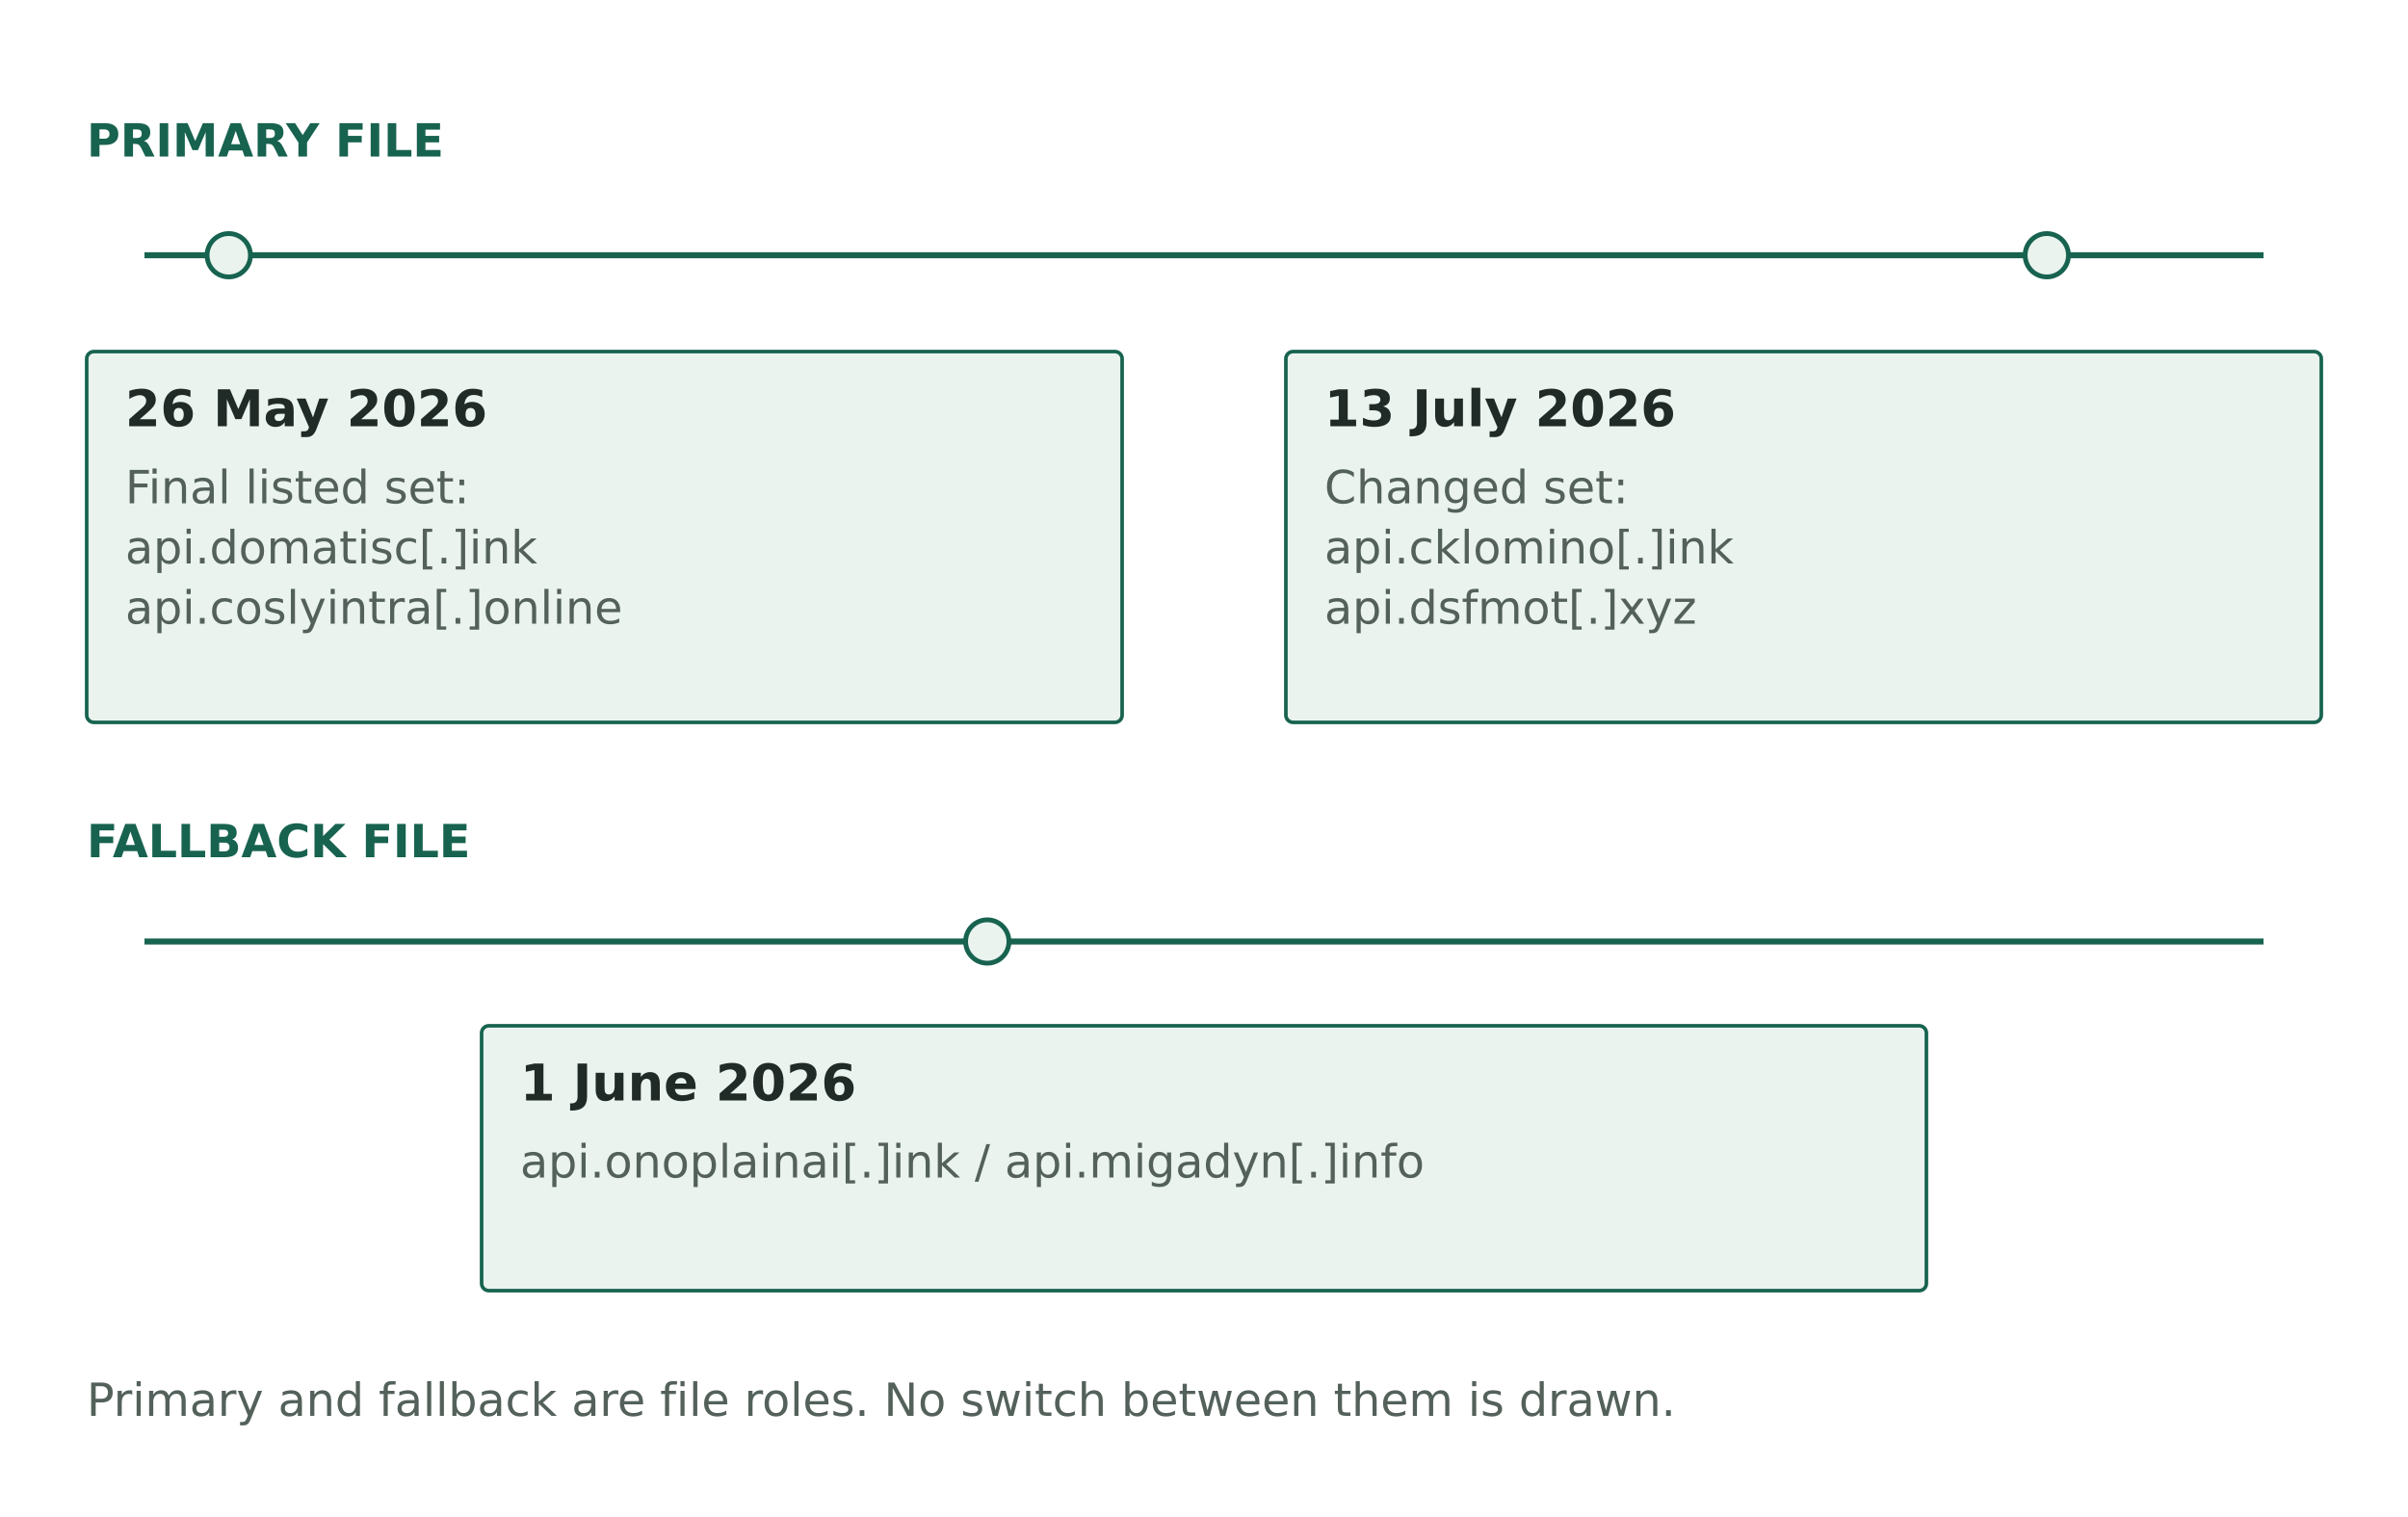
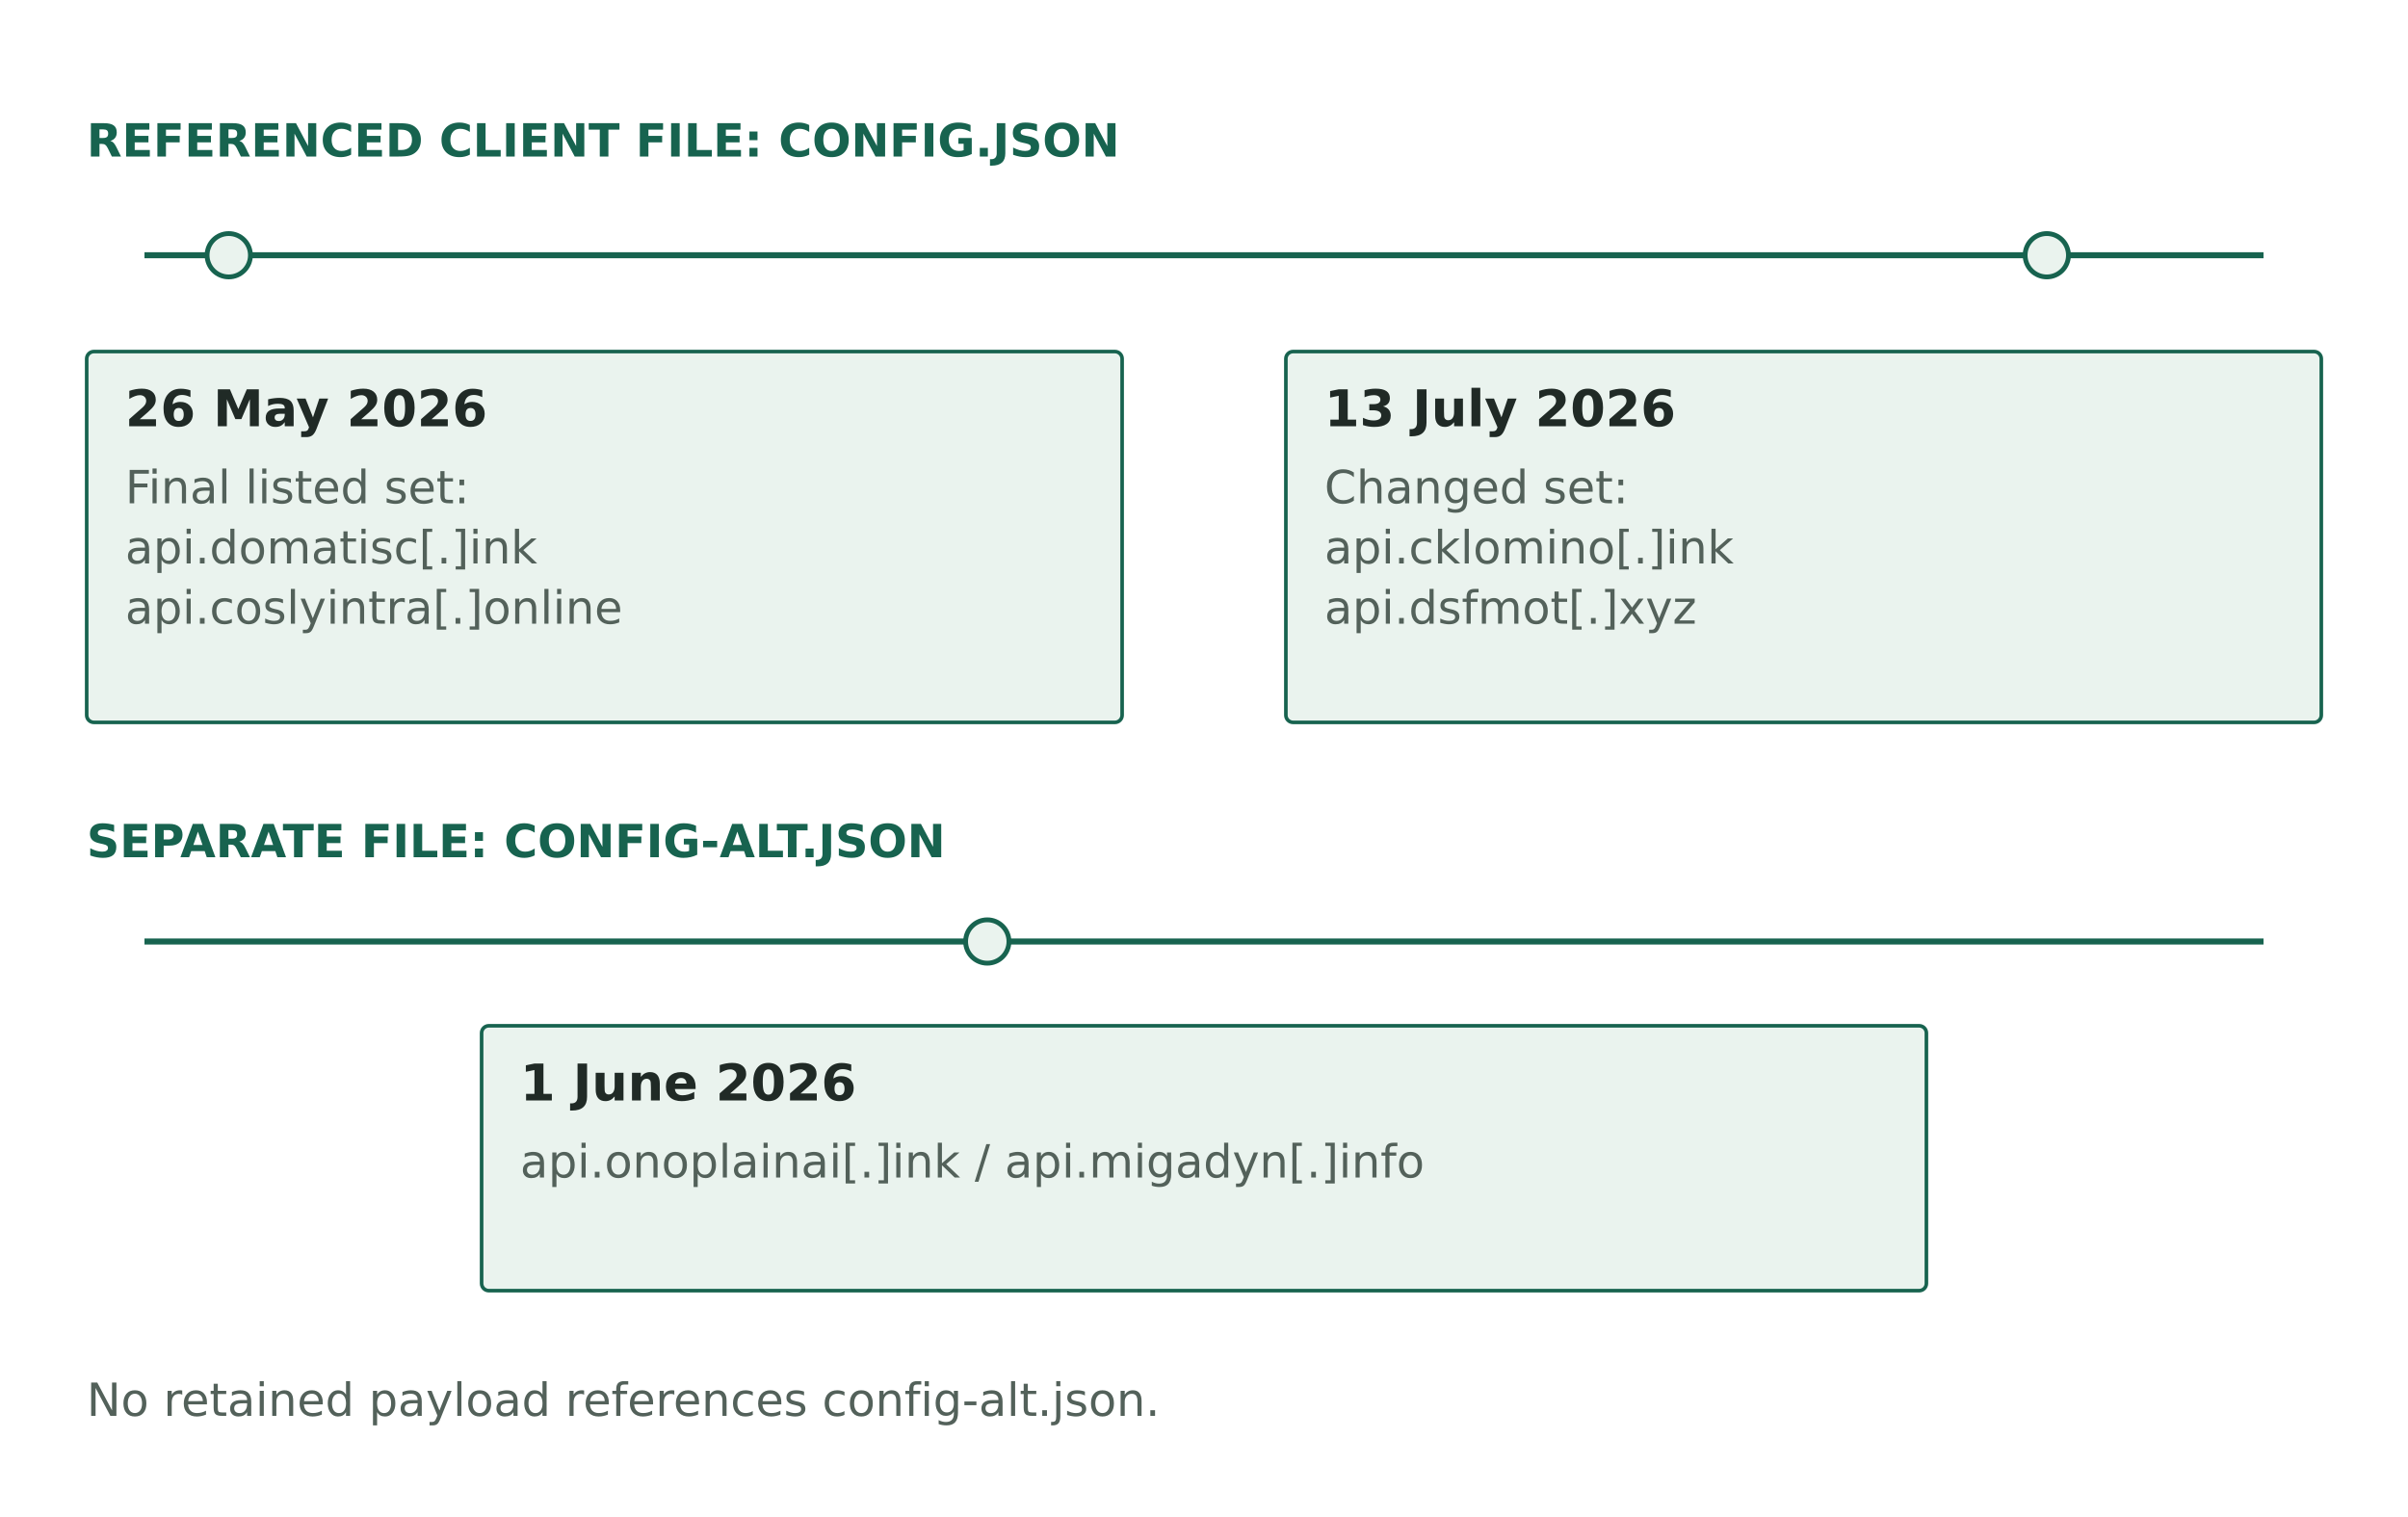
<svg xmlns="http://www.w3.org/2000/svg" width="1000" height="630" viewBox="0 0 1000 630" role="img" aria-labelledby="title desc">
  <defs>
    <marker id="arrow" viewBox="0 0 10 10" refX="9" refY="5" markerWidth="7" markerHeight="7" orient="auto-start-reverse">
      <path d="M 0 0 L 10 5 L 0 10 z" fill="#17634f" />
    </marker>
  </defs>
  <rect width="1000" height="100%" fill="#fff" />
  <g transform="translate(0,-120)">
-     <text x="36" y="185" font-family="DejaVu Sans,sans-serif" font-size="19" font-weight="700" fill="#17634f" text-anchor="start">PRIMARY FILE</text>
+     <text x="36" y="185" font-family="DejaVu Sans,sans-serif" font-size="19" font-weight="700" fill="#17634f" text-anchor="start">REFERENCED CLIENT FILE: CONFIG.JSON</text>
    <line x1="60.0" y1="226.0" x2="940.0" y2="226.0" stroke="#17634f" stroke-width="2.5" />
    <circle cx="95" cy="226" r="9" fill="#eaf3ee" stroke="#17634f" stroke-width="2" />
    <circle cx="850" cy="226" r="9" fill="#eaf3ee" stroke="#17634f" stroke-width="2" />
    <rect x="36" y="266" width="430" height="154" rx="3" fill="#eaf3ee" stroke="#17634f" stroke-width="1.5" />
    <text x="52" y="297" font-family="DejaVu Sans,sans-serif" font-size="21" font-weight="700" fill="#202a26" text-anchor="start">26 May 2026</text>
    <text x="52" y="329" font-family="DejaVu Sans,sans-serif" font-size="19" font-weight="400" fill="#53615a" text-anchor="start">Final listed set:</text>
    <text x="52" y="354" font-family="DejaVu Sans,sans-serif" font-size="19" font-weight="400" fill="#53615a" text-anchor="start">api.domatisc[.]ink</text>
    <text x="52" y="379" font-family="DejaVu Sans,sans-serif" font-size="19" font-weight="400" fill="#53615a" text-anchor="start">api.coslyintra[.]online</text>
    <rect x="534" y="266" width="430" height="154" rx="3" fill="#eaf3ee" stroke="#17634f" stroke-width="1.5" />
    <text x="550" y="297" font-family="DejaVu Sans,sans-serif" font-size="21" font-weight="700" fill="#202a26" text-anchor="start">13 July 2026</text>
    <text x="550" y="329" font-family="DejaVu Sans,sans-serif" font-size="19" font-weight="400" fill="#53615a" text-anchor="start">Changed set:</text>
    <text x="550" y="354" font-family="DejaVu Sans,sans-serif" font-size="19" font-weight="400" fill="#53615a" text-anchor="start">api.cklomino[.]ink</text>
    <text x="550" y="379" font-family="DejaVu Sans,sans-serif" font-size="19" font-weight="400" fill="#53615a" text-anchor="start">api.dsfmot[.]xyz</text>
-     <text x="36" y="476" font-family="DejaVu Sans,sans-serif" font-size="19" font-weight="700" fill="#17634f" text-anchor="start">FALLBACK FILE</text>
+     <text x="36" y="476" font-family="DejaVu Sans,sans-serif" font-size="19" font-weight="700" fill="#17634f" text-anchor="start">SEPARATE FILE: CONFIG-ALT.JSON</text>
    <line x1="60.0" y1="511.0" x2="940.0" y2="511.0" stroke="#17634f" stroke-width="2.5" />
    <circle cx="410" cy="511" r="9" fill="#eaf3ee" stroke="#17634f" stroke-width="2" />
    <rect x="200" y="546" width="600" height="110" rx="3" fill="#eaf3ee" stroke="#17634f" stroke-width="1.5" />
    <text x="216" y="577" font-family="DejaVu Sans,sans-serif" font-size="21" font-weight="700" fill="#202a26" text-anchor="start">1 June 2026</text>
    <text x="216" y="609" font-family="DejaVu Sans,sans-serif" font-size="19" font-weight="400" fill="#53615a" text-anchor="start">api.onoplainai[.]ink / api.migadyn[.]info</text>
-     <text x="36" y="708" font-family="DejaVu Sans,sans-serif" font-size="19" font-weight="400" fill="#53615a" text-anchor="start">Primary and fallback are file roles. No switch between them is drawn.</text>
+     <text x="36" y="708" font-family="DejaVu Sans,sans-serif" font-size="19" font-weight="400" fill="#53615a" text-anchor="start">No retained payload references config-alt.json.</text>
  </g>
</svg>
